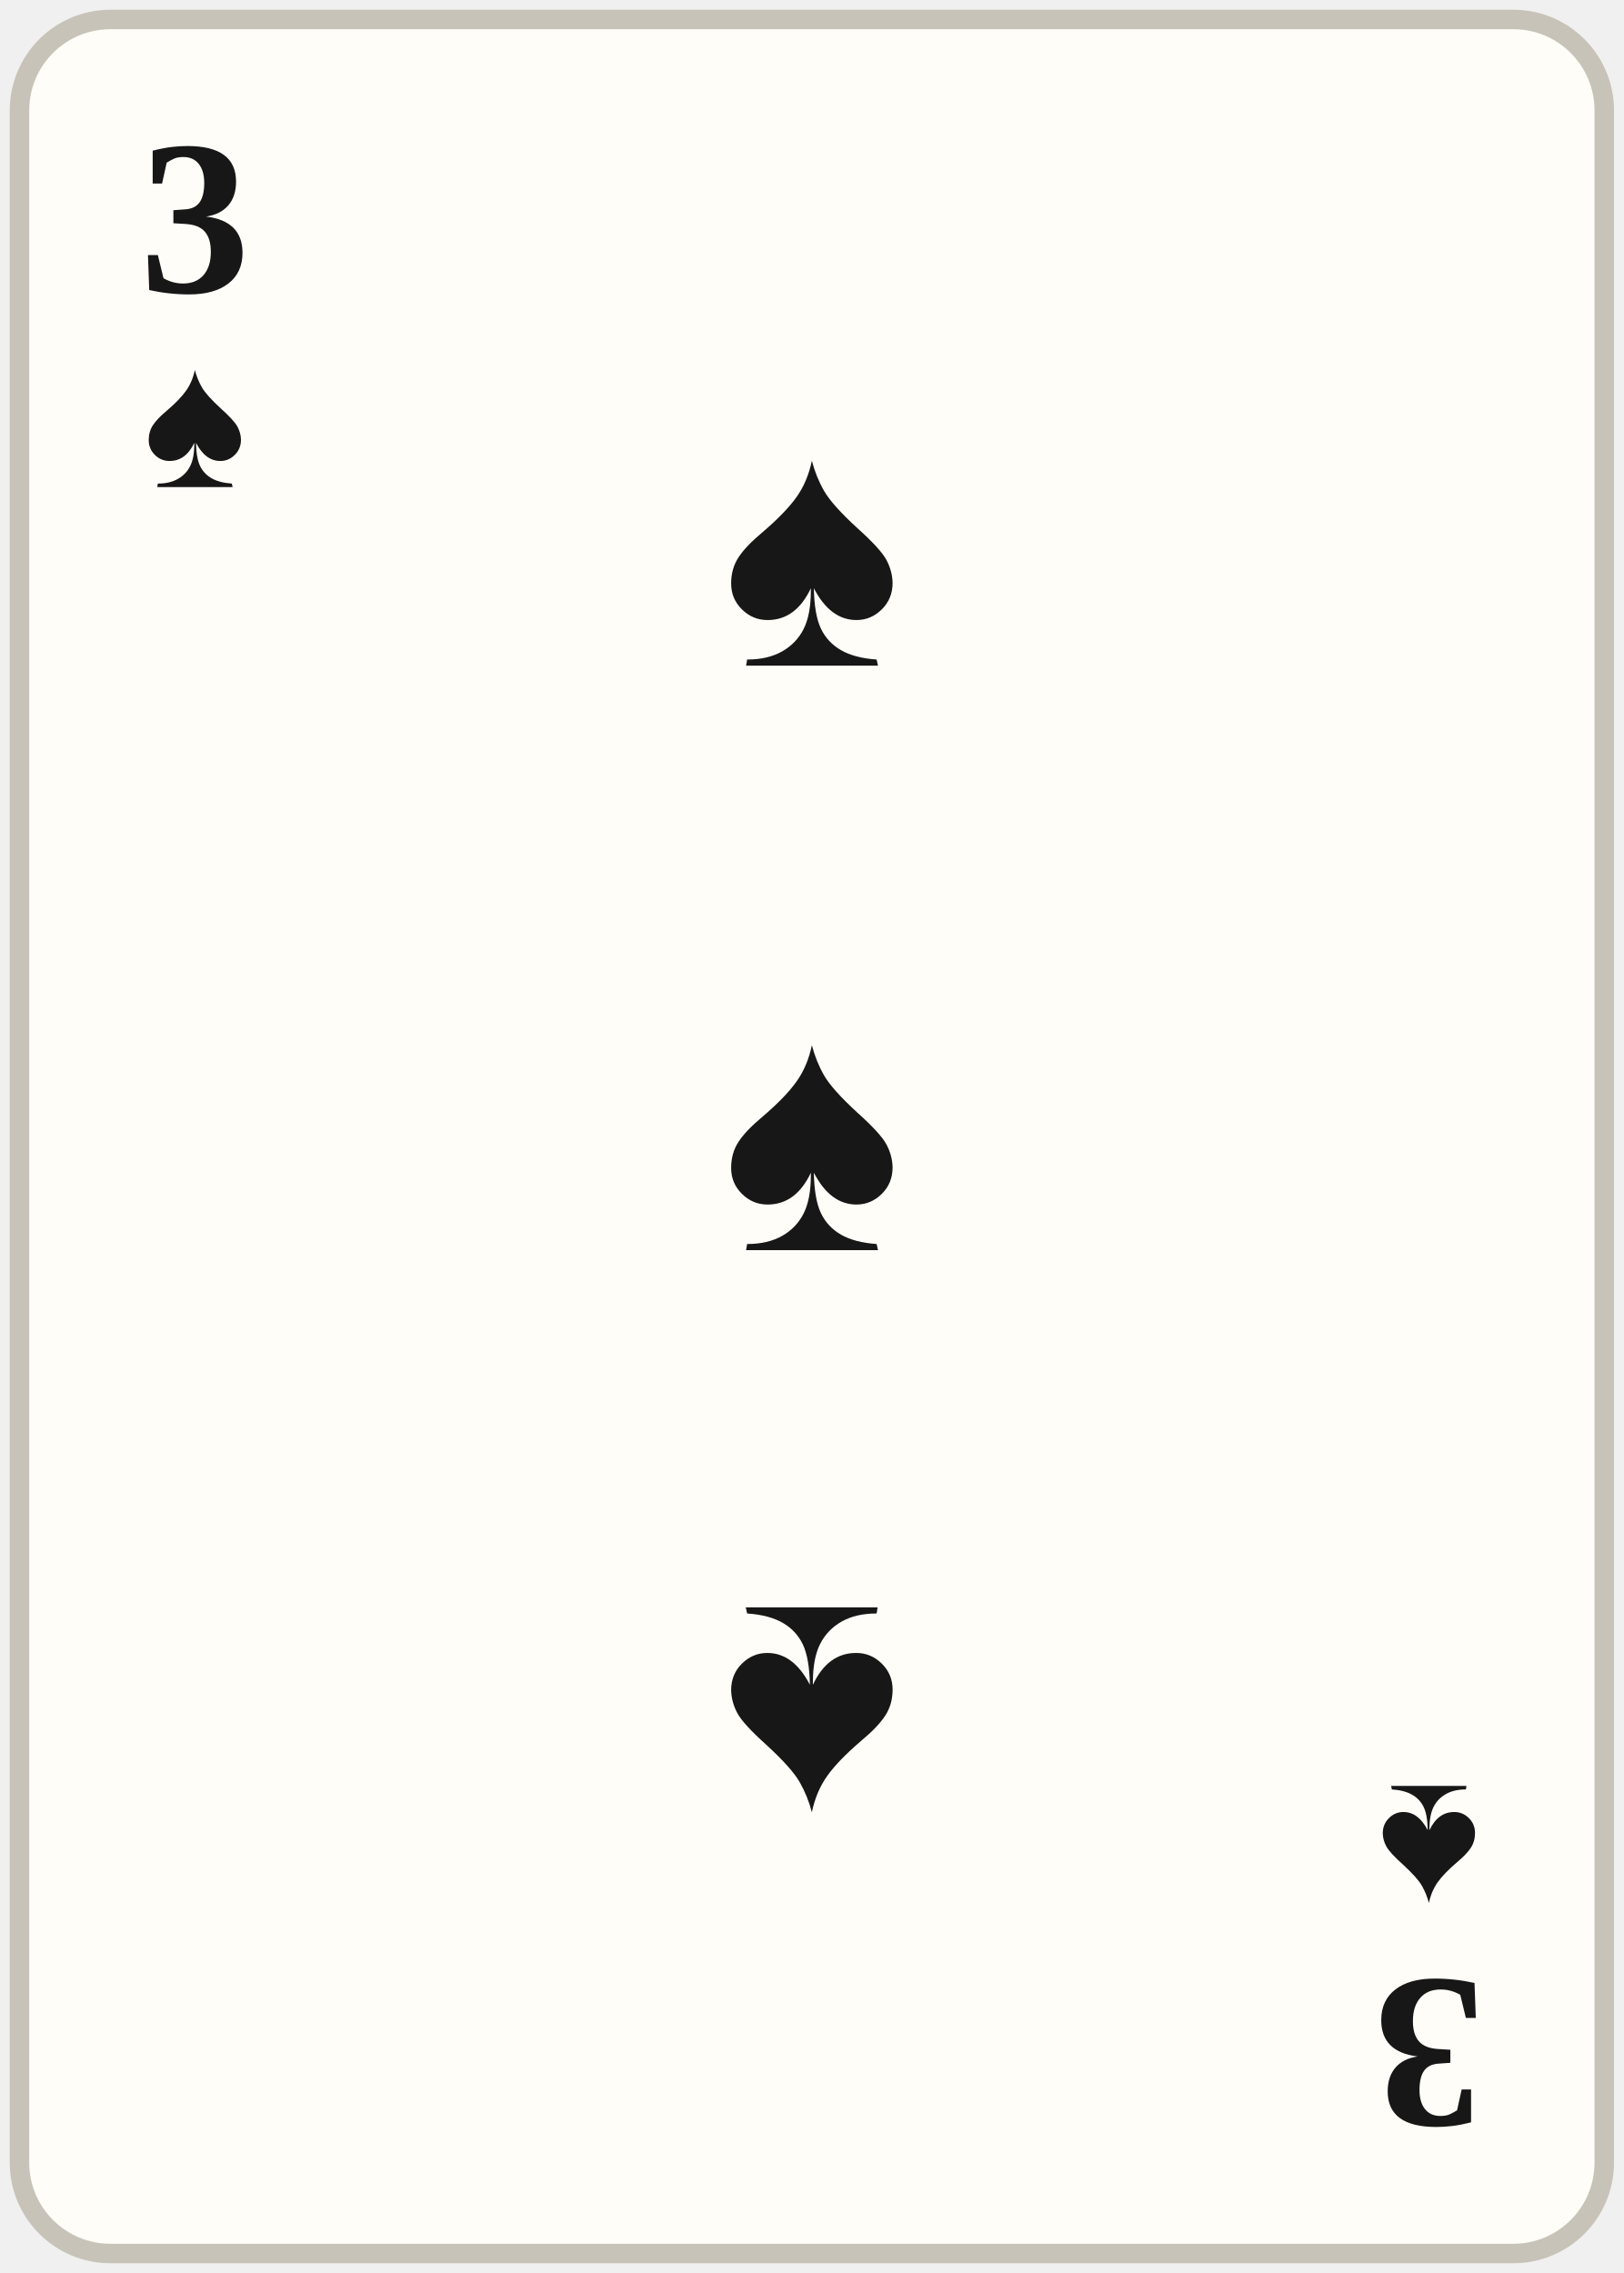
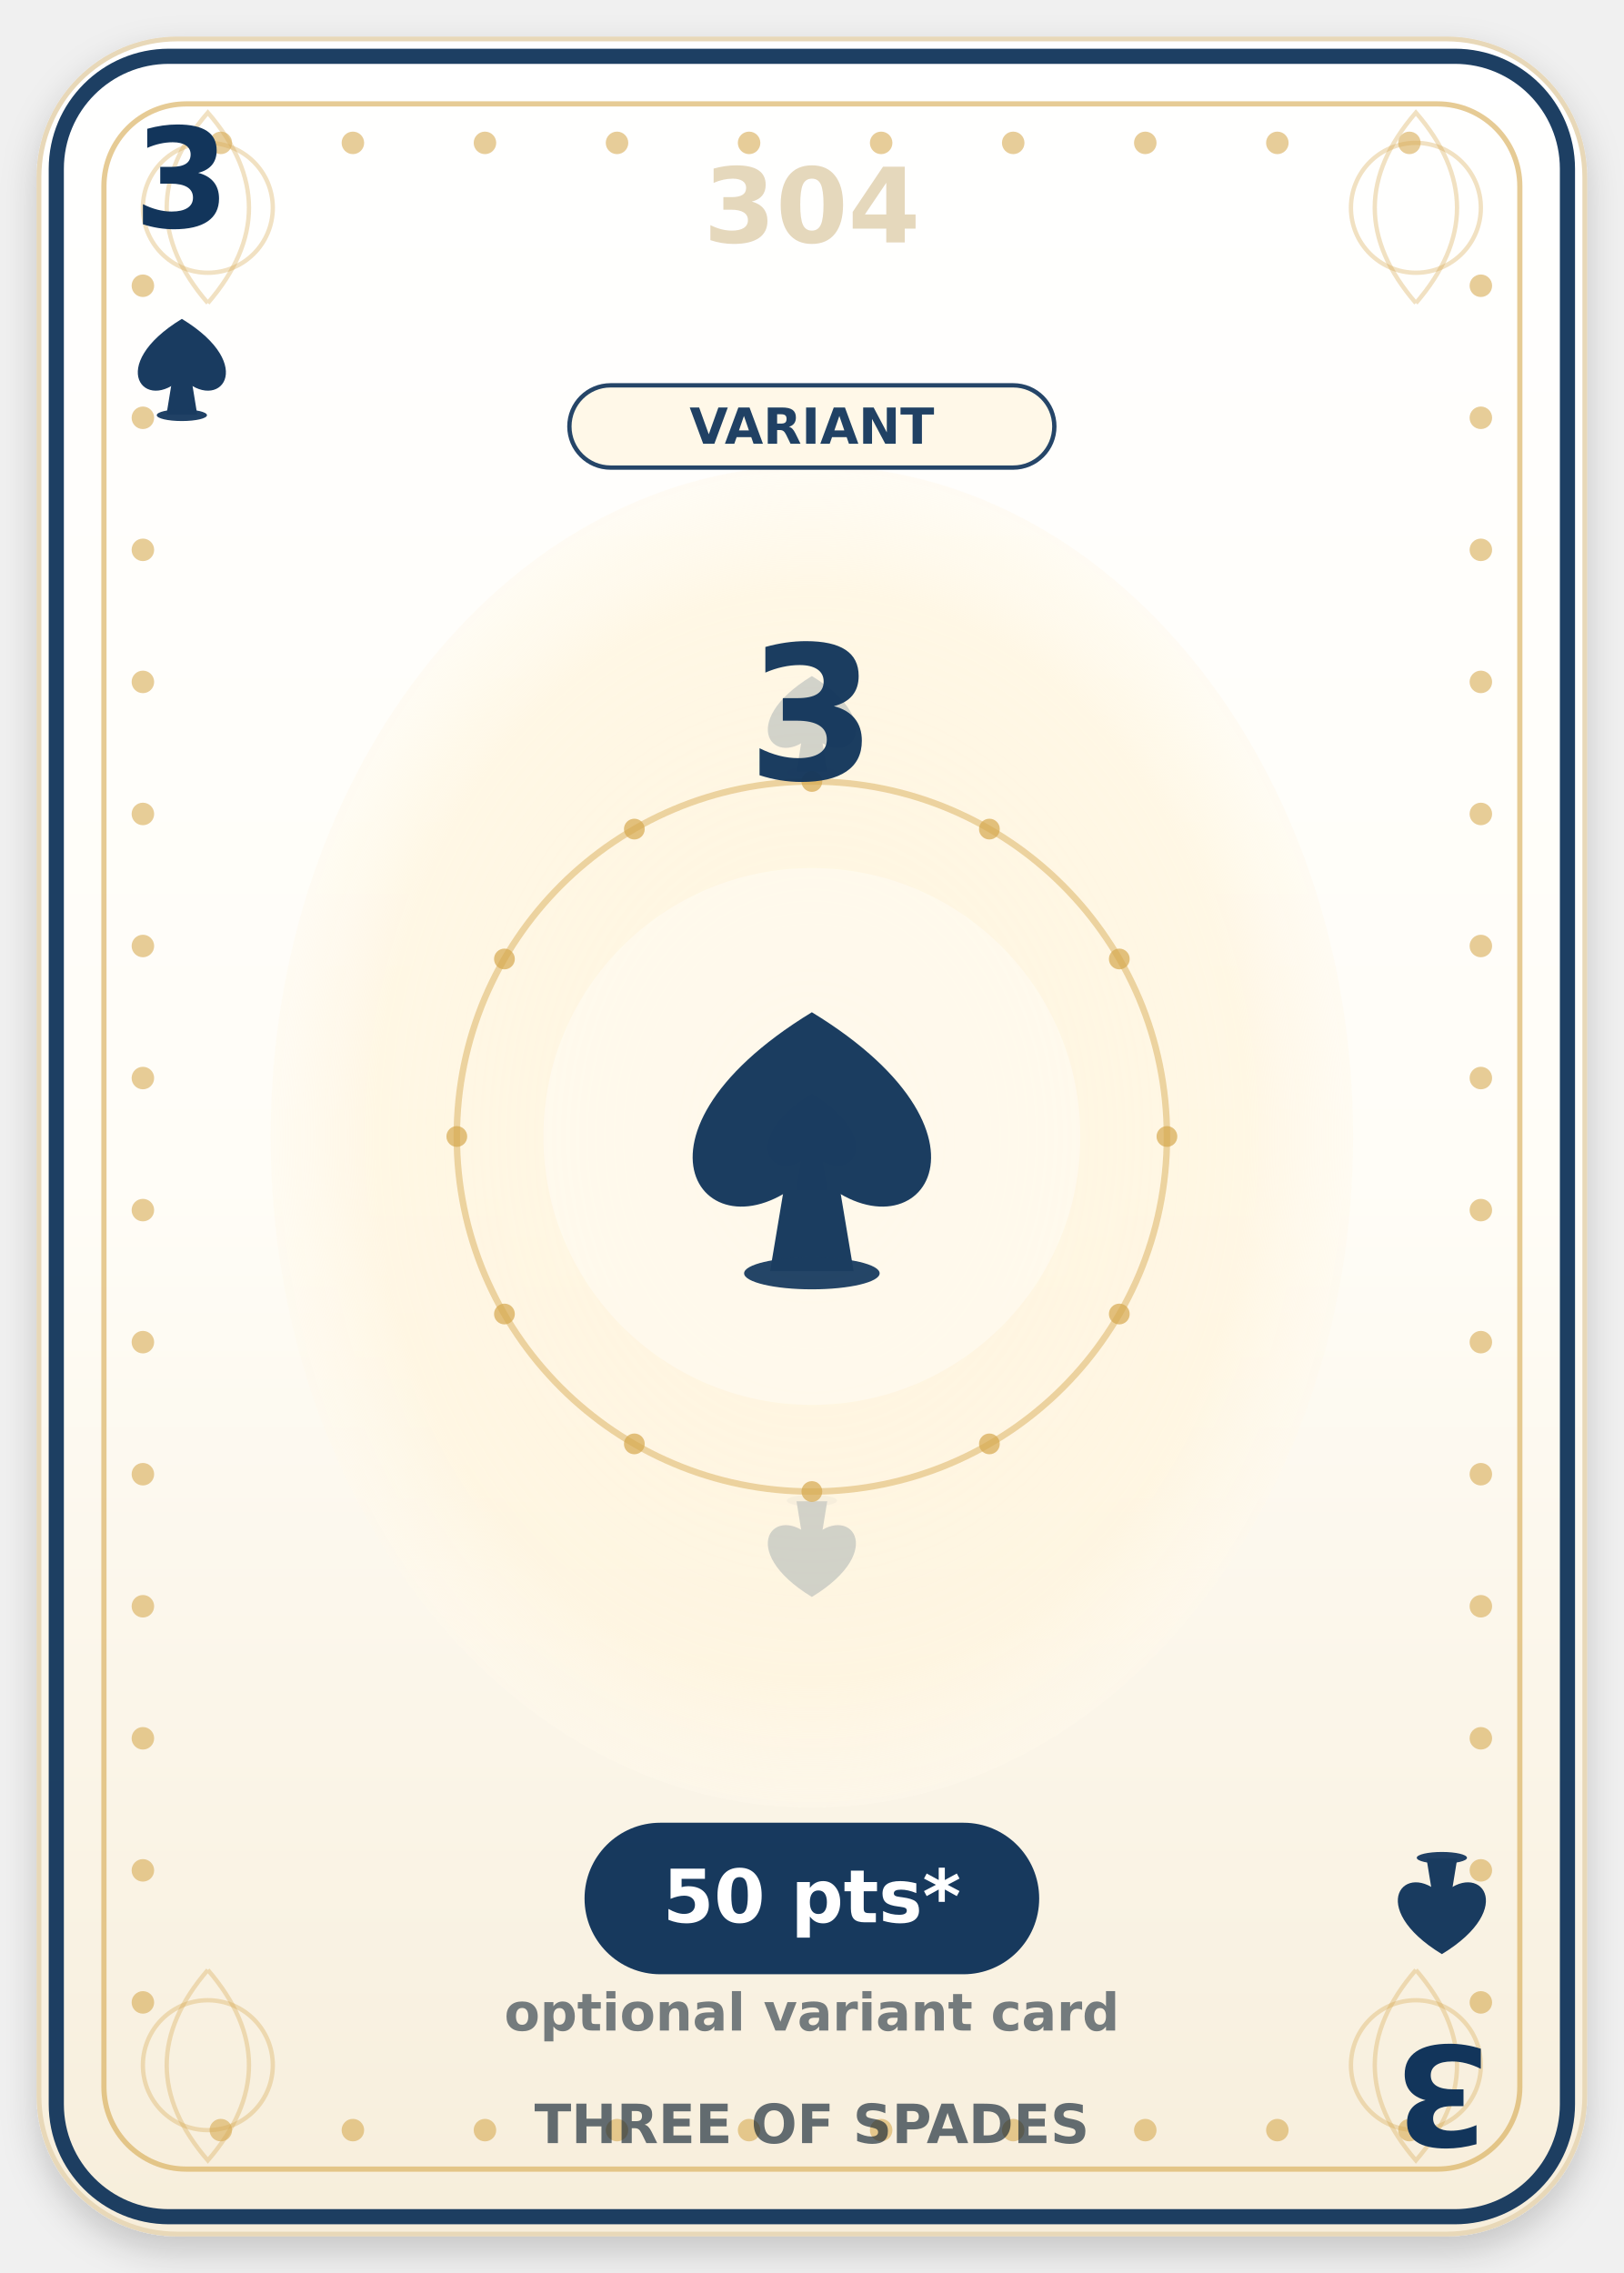
- <svg xmlns="http://www.w3.org/2000/svg" width="500" height="700" viewBox="0 0 500 700">
-   <rect x="6" y="6" width="488" height="688" rx="28" fill="#fffdf8" stroke="#c8c3b8" stroke-width="6" />
-   <g fill="#171717" text-anchor="middle" font-family="Georgia, 'Times New Roman', serif">
-     <text x="60" y="90" font-size="68" font-weight="700">3</text>
-     <text x="60" y="150" font-size="60">♠</text>
+ <svg xmlns="http://www.w3.org/2000/svg" width="750" height="1050" viewBox="0 0 750 1050">
+   <defs>
+     <linearGradient id="faceGrad" x1="0" x2="0" y1="0" y2="1">
+       <stop offset="0%" stop-color="#FFFFFF" />
+       <stop offset="52%" stop-color="#FFFDF7" />
+       <stop offset="100%" stop-color="#F7EEDB" />
+     </linearGradient>
+     <radialGradient id="softMedallion" cx="50%" cy="50%" r="65%">
+       <stop offset="0%" stop-color="#FFF5DF" stop-opacity="0.97" />
+       <stop offset="62%" stop-color="#FFF5DF" stop-opacity="0.78" />
+       <stop offset="100%" stop-color="#FFFFFF" stop-opacity="0" />
+     </radialGradient>
+     <filter id="shadow" x="-10%" y="-10%" width="120%" height="120%">
+       <feDropShadow dx="0" dy="7" stdDeviation="8" flood-color="#000000" flood-opacity="0.18" />
+     </filter>
+   </defs>
+   <g filter="url(#shadow)">
+     <rect x="18" y="18" width="714" height="1014" rx="64" ry="64" fill="url(#faceGrad)" stroke="#E8D8B8" stroke-width="2.2" />
  </g>
-   <g transform="rotate(180 250 350)" fill="#171717" text-anchor="middle" font-family="Georgia, 'Times New Roman', serif">
-     <text x="60" y="90" font-size="68" font-weight="700">3</text>
-     <text x="60" y="150" font-size="60">♠</text>
+   <ellipse cx="375.0" cy="525.0" rx="250" ry="310" fill="url(#softMedallion)" />
+   <rect x="26" y="26" width="698" height="998" rx="52" ry="52" fill="none" stroke="#12355B" stroke-width="7" opacity="0.95" />
+   <rect x="48" y="48" width="654" height="954" rx="38" ry="38" fill="none" stroke="#D6A84F" stroke-width="2.4" opacity="0.6" />
+   <circle cx="102.0" cy="66.0" r="5.2" fill="#D6A84F" opacity="0.58" />
+   <circle cx="102.0" cy="984.0" r="5.2" fill="#D6A84F" opacity="0.58" />
+   <circle cx="163.0" cy="66.0" r="5.2" fill="#D6A84F" opacity="0.58" />
+   <circle cx="163.0" cy="984.0" r="5.2" fill="#D6A84F" opacity="0.58" />
+   <circle cx="224.0" cy="66.0" r="5.2" fill="#D6A84F" opacity="0.58" />
+   <circle cx="224.0" cy="984.0" r="5.2" fill="#D6A84F" opacity="0.58" />
+   <circle cx="285.0" cy="66.0" r="5.2" fill="#D6A84F" opacity="0.58" />
+   <circle cx="285.0" cy="984.0" r="5.2" fill="#D6A84F" opacity="0.58" />
+   <circle cx="346.0" cy="66.0" r="5.2" fill="#D6A84F" opacity="0.58" />
+   <circle cx="346.0" cy="984.0" r="5.2" fill="#D6A84F" opacity="0.58" />
+   <circle cx="407.0" cy="66.0" r="5.2" fill="#D6A84F" opacity="0.58" />
+   <circle cx="407.0" cy="984.0" r="5.2" fill="#D6A84F" opacity="0.58" />
+   <circle cx="468.0" cy="66.0" r="5.2" fill="#D6A84F" opacity="0.58" />
+   <circle cx="468.0" cy="984.0" r="5.2" fill="#D6A84F" opacity="0.58" />
+   <circle cx="529.0" cy="66.0" r="5.2" fill="#D6A84F" opacity="0.58" />
+   <circle cx="529.0" cy="984.0" r="5.2" fill="#D6A84F" opacity="0.58" />
+   <circle cx="590.0" cy="66.0" r="5.2" fill="#D6A84F" opacity="0.58" />
+   <circle cx="590.0" cy="984.0" r="5.2" fill="#D6A84F" opacity="0.58" />
+   <circle cx="651.0" cy="66.0" r="5.2" fill="#D6A84F" opacity="0.58" />
+   <circle cx="651.0" cy="984.0" r="5.2" fill="#D6A84F" opacity="0.58" />
+   <circle cx="66.0" cy="132.0" r="5.2" fill="#D6A84F" opacity="0.58" />
+   <circle cx="684.0" cy="132.0" r="5.2" fill="#D6A84F" opacity="0.58" />
+   <circle cx="66.0" cy="193.0" r="5.2" fill="#D6A84F" opacity="0.58" />
+   <circle cx="684.0" cy="193.0" r="5.2" fill="#D6A84F" opacity="0.58" />
+   <circle cx="66.0" cy="254.0" r="5.2" fill="#D6A84F" opacity="0.58" />
+   <circle cx="684.0" cy="254.0" r="5.2" fill="#D6A84F" opacity="0.58" />
+   <circle cx="66.0" cy="315.0" r="5.2" fill="#D6A84F" opacity="0.58" />
+   <circle cx="684.0" cy="315.0" r="5.2" fill="#D6A84F" opacity="0.58" />
+   <circle cx="66.0" cy="376.0" r="5.2" fill="#D6A84F" opacity="0.58" />
+   <circle cx="684.0" cy="376.0" r="5.2" fill="#D6A84F" opacity="0.58" />
+   <circle cx="66.0" cy="437.0" r="5.2" fill="#D6A84F" opacity="0.58" />
+   <circle cx="684.0" cy="437.0" r="5.2" fill="#D6A84F" opacity="0.58" />
+   <circle cx="66.0" cy="498.0" r="5.2" fill="#D6A84F" opacity="0.58" />
+   <circle cx="684.0" cy="498.0" r="5.2" fill="#D6A84F" opacity="0.58" />
+   <circle cx="66.0" cy="559.0" r="5.2" fill="#D6A84F" opacity="0.58" />
+   <circle cx="684.0" cy="559.0" r="5.2" fill="#D6A84F" opacity="0.58" />
+   <circle cx="66.0" cy="620.0" r="5.2" fill="#D6A84F" opacity="0.58" />
+   <circle cx="684.0" cy="620.0" r="5.2" fill="#D6A84F" opacity="0.58" />
+   <circle cx="66.0" cy="681.0" r="5.2" fill="#D6A84F" opacity="0.58" />
+   <circle cx="684.0" cy="681.0" r="5.2" fill="#D6A84F" opacity="0.58" />
+   <circle cx="66.0" cy="742.0" r="5.2" fill="#D6A84F" opacity="0.58" />
+   <circle cx="684.0" cy="742.0" r="5.2" fill="#D6A84F" opacity="0.58" />
+   <circle cx="66.0" cy="803.0" r="5.2" fill="#D6A84F" opacity="0.58" />
+   <circle cx="684.0" cy="803.0" r="5.2" fill="#D6A84F" opacity="0.58" />
+   <circle cx="66.0" cy="864.0" r="5.2" fill="#D6A84F" opacity="0.58" />
+   <circle cx="684.0" cy="864.0" r="5.2" fill="#D6A84F" opacity="0.58" />
+   <circle cx="66.0" cy="925.0" r="5.2" fill="#D6A84F" opacity="0.58" />
+   <circle cx="684.0" cy="925.0" r="5.2" fill="#D6A84F" opacity="0.58" />
+   <circle cx="654.0" cy="954.0" r="30" fill="none" stroke="#D6A84F" stroke-width="2" opacity="0.34" />
+   <path d="M 654.0 910.0 Q 616.0 954.0 654.0 998.0 Q 692.0 954.0 654.0 910.0" fill="none" stroke="#D6A84F" stroke-width="2" opacity="0.34" />
+   <circle cx="654.0" cy="96.0" r="30" fill="none" stroke="#D6A84F" stroke-width="2" opacity="0.34" />
+   <path d="M 654.0 140.0 Q 616.0 96.0 654.0 52.0 Q 692.0 96.0 654.0 140.0" fill="none" stroke="#D6A84F" stroke-width="2" opacity="0.34" />
+   <circle cx="96.0" cy="954.0" r="30" fill="none" stroke="#D6A84F" stroke-width="2" opacity="0.34" />
+   <path d="M 96.0 910.0 Q 134.0 954.0 96.0 998.0 Q 58.0 954.0 96.0 910.0" fill="none" stroke="#D6A84F" stroke-width="2" opacity="0.34" />
+   <circle cx="96.0" cy="96.0" r="30" fill="none" stroke="#D6A84F" stroke-width="2" opacity="0.34" />
+   <path d="M 96.0 140.0 Q 134.0 96.0 96.0 52.0 Q 58.0 96.0 96.0 140.0" fill="none" stroke="#D6A84F" stroke-width="2" opacity="0.34" />
+   <g transform="rotate(0 84 123)">
+     <text x="84" y="105" font-family="DejaVu Sans, Arial, sans-serif" font-size="64" font-weight="900" text-anchor="middle" fill="#12355B">3</text>
+     <g opacity="0.970">
+       <path d="M 84.0 147.3 C 48.3 169.0, 67.0 191.5, 84.0 174.5 C 101.0 191.5, 119.7 169.0, 84.0 147.3 Z" fill="#12355B" />
+       <path d="M 79.9 173.1 L 88.1 173.1 L 91.1 191.5 L 76.9 191.5 Z" fill="#12355B" />
+       <ellipse cx="84.0" cy="191.8" rx="11.6" ry="2.7" fill="#12355B" opacity="0.970" />
+     </g>
  </g>
-   <text x="250" y="205" fill="#171717" text-anchor="middle" font-family="Georgia, 'Times New Roman', serif" font-size="105">♠</text>
-   <text x="250" y="385" fill="#171717" text-anchor="middle" font-family="Georgia, 'Times New Roman', serif" font-size="105">♠</text>
-   <text x="250" y="565" transform="rotate(180 250 530)" fill="#171717" text-anchor="middle" font-family="Georgia, 'Times New Roman', serif" font-size="105">♠</text>
+   <g transform="rotate(180 666 927)">
+     <text x="666" y="909" font-family="DejaVu Sans, Arial, sans-serif" font-size="64" font-weight="900" text-anchor="middle" fill="#12355B">3</text>
+     <g opacity="0.970">
+       <path d="M 666.0 951.3 C 630.3 973.0, 649.0 995.5, 666.0 978.5 C 683.0 995.5, 701.7 973.0, 666.0 951.3 Z" fill="#12355B" />
+       <path d="M 661.9 977.1 L 670.1 977.1 L 673.1 995.5 L 658.9 995.5 Z" fill="#12355B" />
+       <ellipse cx="666.0" cy="995.8" rx="11.6" ry="2.7" fill="#12355B" opacity="0.970" />
+     </g>
+   </g>
+   <text x="375.0" y="112" font-family="DejaVu Sans, Arial, sans-serif" font-size="48" font-weight="900" text-anchor="middle" fill="#B58E43" opacity="0.35">304</text>
+   <rect x="263.0" y="178" width="224" height="38" rx="19" ry="19" fill="#FFF7E6" stroke="#12355B" stroke-width="2" opacity="0.92" />
+   <text x="375.0" y="205" font-family="DejaVu Sans, Arial, sans-serif" font-size="23" font-weight="800" text-anchor="middle" fill="#12355B" opacity="0.94">VARIANT</text>
+   <g opacity="0.190">
+     <path d="M 375.0 312.3 C 339.3 334.0, 358.0 356.5, 375.0 339.5 C 392.0 356.5, 410.7 334.0, 375.0 312.3 Z" fill="#12355B" />
+     <path d="M 370.9 338.1 L 379.1 338.1 L 382.1 356.5 L 367.9 356.5 Z" fill="#12355B" />
+     <ellipse cx="375.0" cy="356.8" rx="11.6" ry="2.7" fill="#12355B" opacity="0.190" />
+   </g>
+   <g opacity="0.190">
+     <path d="M 375.0 505.3 C 339.3 527.0, 358.0 549.5, 375.0 532.5 C 392.0 549.5, 410.7 527.0, 375.0 505.3 Z" fill="#12355B" />
+     <path d="M 370.9 531.1 L 379.1 531.1 L 382.1 549.5 L 367.9 549.5 Z" fill="#12355B" />
+     <ellipse cx="375.0" cy="549.8" rx="11.6" ry="2.7" fill="#12355B" opacity="0.190" />
+   </g>
+   <g transform="rotate(180 375.0 718)" opacity="0.190">
+     <path d="M 375.0 698.3 C 339.3 720.0, 358.0 742.5, 375.0 725.5 C 392.0 742.5, 410.7 720.0, 375.0 698.3 Z" fill="#12355B" />
+     <path d="M 370.9 724.1 L 379.1 724.1 L 382.1 742.5 L 367.9 742.5 Z" fill="#12355B" />
+     <ellipse cx="375.0" cy="742.8" rx="11.6" ry="2.7" fill="#12355B" opacity="0.190" />
+   </g>
+   <circle cx="375.0" cy="525.0" r="164" fill="none" stroke="#D6A84F" stroke-width="3" opacity="0.46" />
+   <circle cx="375.0" cy="525.0" r="124" fill="#FFFFFF" opacity="0.36" />
+   <circle cx="539.0" cy="525.0" r="4.8" fill="#D6A84F" opacity="0.70" />
+   <circle cx="517.0" cy="607.0" r="4.8" fill="#D6A84F" opacity="0.70" />
+   <circle cx="457.0" cy="667.0" r="4.8" fill="#D6A84F" opacity="0.70" />
+   <circle cx="375.0" cy="689.0" r="4.8" fill="#D6A84F" opacity="0.70" />
+   <circle cx="293.0" cy="667.0" r="4.8" fill="#D6A84F" opacity="0.70" />
+   <circle cx="233.0" cy="607.0" r="4.8" fill="#D6A84F" opacity="0.70" />
+   <circle cx="211.0" cy="525.0" r="4.8" fill="#D6A84F" opacity="0.70" />
+   <circle cx="233.0" cy="443.0" r="4.8" fill="#D6A84F" opacity="0.70" />
+   <circle cx="293.0" cy="383.0" r="4.8" fill="#D6A84F" opacity="0.70" />
+   <circle cx="375.0" cy="361.0" r="4.8" fill="#D6A84F" opacity="0.70" />
+   <circle cx="457.0" cy="383.0" r="4.8" fill="#D6A84F" opacity="0.70" />
+   <circle cx="517.0" cy="443.0" r="4.8" fill="#D6A84F" opacity="0.70" />
+   <g opacity="0.960">
+     <path d="M 375.0 467.6 C 278.4 526.5, 329.0 587.2, 375.0 541.2 C 421.0 587.2, 471.6 526.5, 375.0 467.6 Z" fill="#12355B" />
+     <path d="M 364.0 537.6 L 386.0 537.6 L 394.3 587.2 L 355.7 587.2 Z" fill="#12355B" />
+     <ellipse cx="375.0" cy="588.2" rx="31.3" ry="7.4" fill="#12355B" opacity="0.960" />
+   </g>
+   <text x="375.0" y="360" font-family="DejaVu Sans, Arial, sans-serif" font-size="86" font-weight="900" text-anchor="middle" fill="#12355B" opacity="0.96">3</text>
+   <rect x="270.0" y="842" width="210" height="70" rx="35" ry="35" fill="#12355B" opacity="0.98" />
+   <text x="375.0" y="888" font-family="DejaVu Sans, Arial, sans-serif" font-size="34" font-weight="800" text-anchor="middle" fill="#FFFFFF">50 pts*</text>
+   <text x="375.0" y="938" font-family="DejaVu Sans, Arial, sans-serif" font-size="24" font-weight="600" text-anchor="middle" fill="#071A2B" opacity="0.55">optional variant card</text>
+   <text x="375.0" y="990" font-family="DejaVu Sans, Arial, sans-serif" font-size="25" font-weight="700" text-anchor="middle" fill="#071A2B" opacity="0.62">THREE OF SPADES</text>
</svg>
